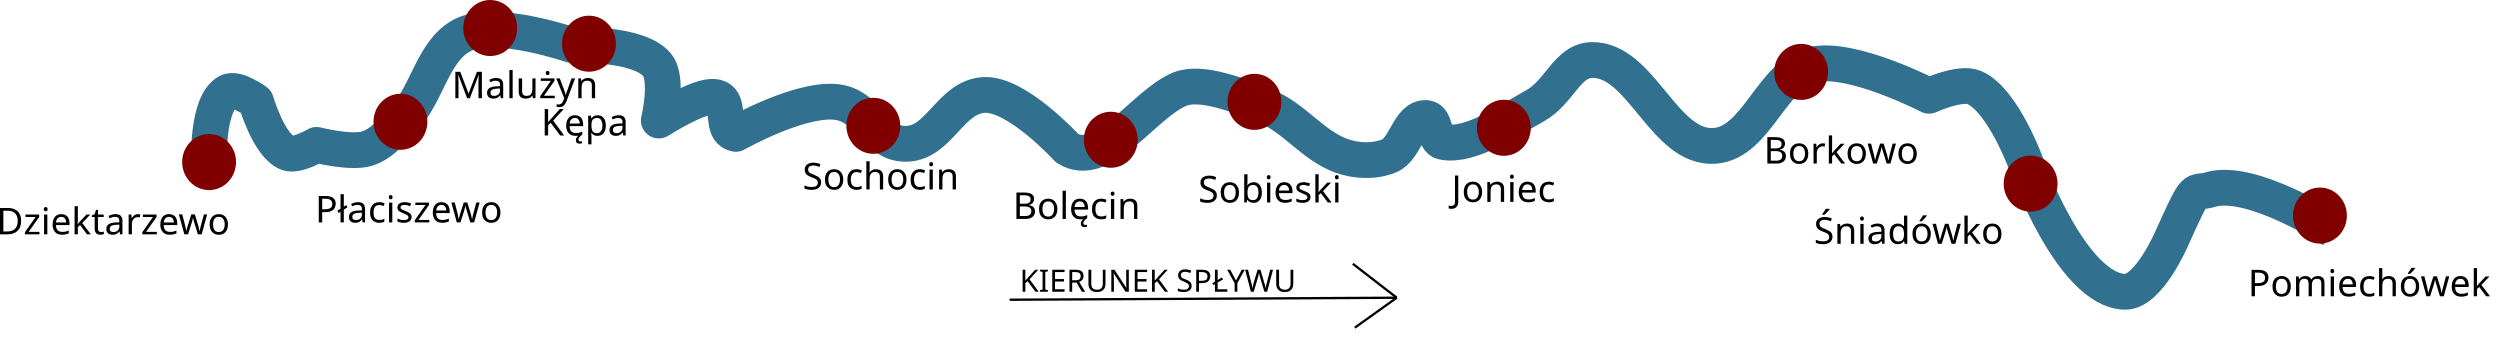
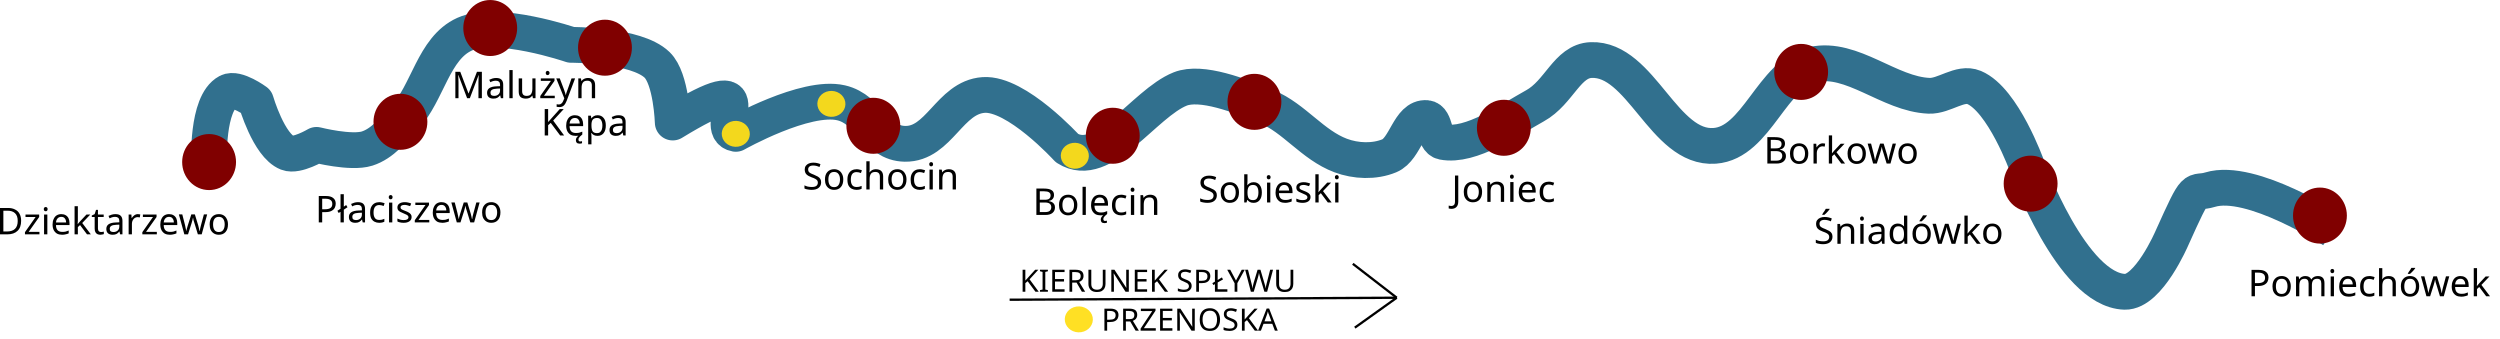
<svg xmlns="http://www.w3.org/2000/svg" width="285.779mm" height="38.711mm" viewBox="0 0 285.779 38.711" version="1.1" id="svg4181">
  <defs id="defs4175">
    </defs>
  <g id="layer1" transform="translate(109.639,-198.6845)">
    <ellipse cy="296.316" cx="186.121" id="ellipse4793" style="opacity:1;fill:#800000;fill-opacity:1;stroke:none;stroke-width:0.871;stroke-miterlimit:4;stroke-dasharray:none;stroke-opacity:1" rx="3.079" ry="3.202" />
    <g id="g5042" transform="translate(0.4561782,0.6842672)">
      <g id="g5045">
-         <path style="fill:none;stroke:#31708e;stroke-width:4.09;stroke-linecap:butt;stroke-linejoin:round;stroke-miterlimit:4;stroke-dasharray:none;stroke-opacity:1" d="m -86.193,216.526 c 0,0 -0.298,-6.721 2.144,-8.026 0.999,-0.534 3.218,1.096 3.218,1.096 0,0 1.454,5.041 3.592,5.886 1.07,0.423 3.326,-0.921 3.326,-0.921 0,0 3.942,1.007 5.785,0.421 1.757,-0.559 3.011,-2.168 4.272,-3.513 2.684,-2.865 3.295,-7.949 6.874,-9.563 3.719,-1.678 12.178,1.222 12.178,1.222 0,0 7.692,-0.312 9.822,2.288 1.344,1.642 0.194,6.363 0.194,6.363 10.919,-6.676 5.87,1.015 8.804,1.523 0,0 7.958,-4.492 12.033,-3.551 3.244,0.749 3.979,4.635 7.308,4.69 3.914,0.065 5.08,-5.309 8.985,-5.584 3.761,-0.265 9.539,6.079 9.539,6.079 4.102,2.614 8.806,-5.119 12.93,-6.762 2.424,-0.966 6.806,0.739 9.926,2.033 3.107,1.289 5.21,4.363 8.417,5.569 1.739,0.654 3.858,0.742 5.574,0.029 1.863,-0.774 2.239,-4.487 4.247,-4.309 1.099,0.097 0.791,2.519 1.874,2.729 3.215,0.626 7.647,-2.545 10.516,-4.126 2.802,-1.544 3.67,-5.13 6.433,-5.235 5.725,-0.217 8.28,10.233 14.114,9.808 4.855,-0.353 6.503,-8.269 11.261,-9.299 4.47,-0.968 13.245,3.577 13.245,3.577 0,0 3.537,-1.628 5.146,-0.953 3.325,1.396 6.045,8.971 6.045,8.971 0,0 5.113,14.206 11.185,14.388 2.72,0.081 5.386,-6.135 5.386,-6.135 2.983,-6.629 2.328,-4.92 4.364,-5.541 4.715,-1.438 14.044,4.636 14.044,4.636" id="path4737" />
+         <path style="fill:none;stroke:#31708e;stroke-width:4.09;stroke-linecap:butt;stroke-linejoin:round;stroke-miterlimit:4;stroke-dasharray:none;stroke-opacity:1" d="m -86.193,216.526 c 0,0 -0.298,-6.721 2.144,-8.026 0.999,-0.534 3.218,1.096 3.218,1.096 0,0 1.454,5.041 3.592,5.886 1.07,0.423 3.326,-0.921 3.326,-0.921 0,0 3.942,1.007 5.785,0.421 1.757,-0.559 3.011,-2.168 4.272,-3.513 2.684,-2.865 3.295,-7.949 6.874,-9.563 3.719,-1.678 12.178,1.222 12.178,1.222 0,0 7.402,-0.045 9.822,2.288 1.639,1.58 1.79,6.591 1.79,6.591 10.919,-6.676 4.273,0.787 7.207,1.295 0,0 7.958,-4.492 12.033,-3.551 3.244,0.749 3.979,4.635 7.308,4.69 3.914,0.065 5.08,-5.309 8.985,-5.584 3.761,-0.265 9.539,6.079 9.539,6.079 4.102,2.614 8.806,-5.119 12.93,-6.762 2.424,-0.966 6.806,0.739 9.926,2.033 3.107,1.289 5.21,4.363 8.417,5.569 1.739,0.654 3.858,0.742 5.574,0.029 1.863,-0.774 2.239,-4.487 4.247,-4.309 1.099,0.097 0.791,2.519 1.874,2.729 3.215,0.626 7.647,-2.545 10.516,-4.126 2.802,-1.544 3.67,-5.13 6.433,-5.235 5.725,-0.217 8.28,10.233 14.114,9.808 4.855,-0.353 6.503,-8.269 11.261,-9.299 4.47,-0.968 8.675,3.393 13.245,3.577 1.743,0.07 3.537,-1.628 5.146,-0.953 3.325,1.396 6.045,8.971 6.045,8.971 0,0 5.113,14.206 11.185,14.388 2.72,0.081 5.386,-6.135 5.386,-6.135 2.983,-6.629 2.328,-4.92 4.364,-5.541 4.715,-1.438 14.044,4.636 14.044,4.636" id="path4737" />
      </g>
      <ellipse ry="3.202" rx="3.079" style="opacity:1;fill:#800000;fill-opacity:1;stroke:none;stroke-width:0.871;stroke-miterlimit:4;stroke-dasharray:none;stroke-opacity:1" id="ellipse4769" cx="122.028" cy="218.994" />
      <ellipse ry="3.202" rx="3.079" style="opacity:1;fill:#800000;fill-opacity:1;stroke:none;stroke-width:0.871;stroke-miterlimit:4;stroke-dasharray:none;stroke-opacity:1" id="ellipse4779" cx="95.797" cy="206.221" />
      <ellipse ry="3.202" rx="3.079" style="opacity:1;fill:#800000;fill-opacity:1;stroke:none;stroke-width:0.871;stroke-miterlimit:4;stroke-dasharray:none;stroke-opacity:1" id="ellipse4781" cx="33.301" cy="209.642" />
      <ellipse cy="212.607" cx="61.812" id="ellipse4783" style="opacity:1;fill:#800000;fill-opacity:1;stroke:none;stroke-width:0.871;stroke-miterlimit:4;stroke-dasharray:none;stroke-opacity:1" rx="3.079" ry="3.202" />
-       <ellipse ry="3.202" rx="3.079" style="opacity:1;fill:#800000;fill-opacity:1;stroke:none;stroke-width:0.871;stroke-miterlimit:4;stroke-dasharray:none;stroke-opacity:1" id="ellipse4785" cx="16.879" cy="213.976" />
+       <ellipse ry="3.202" rx="3.079" style="opacity:1;fill:#800000;fill-opacity:1;stroke:none;stroke-width:0.871;stroke-miterlimit:4;stroke-dasharray:none;stroke-opacity:1" id="ellipse4785" cx="17.107" cy="213.519" />
      <ellipse cy="222.643" cx="155.101" id="ellipse4795" style="opacity:1;fill:#800000;fill-opacity:1;stroke:none;stroke-width:0.871;stroke-miterlimit:4;stroke-dasharray:none;stroke-opacity:1" rx="3.079" ry="3.202" />
      <ellipse ry="3.202" rx="3.079" style="opacity:1;fill:#800000;fill-opacity:1;stroke:none;stroke-width:0.871;stroke-miterlimit:4;stroke-dasharray:none;stroke-opacity:1" id="ellipse4797" cx="-10.264" cy="212.379" />
      <ellipse ry="3.202" rx="3.079" style="opacity:1;fill:#800000;fill-opacity:1;stroke:none;stroke-width:0.871;stroke-miterlimit:4;stroke-dasharray:none;stroke-opacity:1" id="ellipse4799" cx="-86.193" cy="216.526" />
      <ellipse ry="3.202" rx="3.079" style="opacity:1;fill:#800000;fill-opacity:1;stroke:none;stroke-width:0.871;stroke-miterlimit:4;stroke-dasharray:none;stroke-opacity:1" id="ellipse4801" cx="-64.321" cy="211.923" />
      <ellipse ry="3.202" rx="3.079" style="opacity:1;fill:#800000;fill-opacity:1;stroke:none;stroke-width:0.871;stroke-miterlimit:4;stroke-dasharray:none;stroke-opacity:1" id="ellipse4803" cx="-54.057" cy="201.203" />
-       <ellipse ry="3.202" rx="3.079" style="opacity:1;fill:#800000;fill-opacity:1;stroke:none;stroke-width:0.871;stroke-miterlimit:4;stroke-dasharray:none;stroke-opacity:1" id="ellipse4807" cx="-42.766" cy="202.996" />
+       <ellipse ry="3.202" rx="3.079" style="opacity:1;fill:#800000;fill-opacity:1;stroke:none;stroke-width:0.871;stroke-miterlimit:4;stroke-dasharray:none;stroke-opacity:1" id="ellipse4807" cx="-40.941" cy="203.453" />
      <text id="text1519" y="231.87" x="146.876" style="font-style:normal;font-variant:normal;font-weight:normal;font-stretch:normal;font-size:4.233px;line-height:1.25;font-family:sans-serif;-inkscape-font-specification:'sans-serif, Normal';font-variant-ligatures:normal;font-variant-caps:normal;font-variant-numeric:normal;font-feature-settings:normal;text-align:start;letter-spacing:0.005px;word-spacing:0px;writing-mode:lr-tb;text-anchor:start;fill:#000000;fill-opacity:1;stroke:none;stroke-width:0.265" xml:space="preserve">
        <tspan style="stroke-width:0.265" y="231.87" x="146.876" id="tspan1517">Pomiechówek</tspan>
      </text>
      <text id="text1590" y="225.869" x="97.252" style="font-style:normal;font-variant:normal;font-weight:normal;font-stretch:normal;font-size:4.233px;line-height:1.25;font-family:sans-serif;-inkscape-font-specification:'sans-serif, Normal';font-variant-ligatures:normal;font-variant-caps:normal;font-variant-numeric:normal;font-feature-settings:normal;text-align:start;letter-spacing:0.005px;word-spacing:0px;writing-mode:lr-tb;text-anchor:start;fill:#000000;fill-opacity:1;stroke:none;stroke-width:0.265" xml:space="preserve">
        <tspan style="stroke-width:0.265" y="225.869" x="97.252" id="tspan1588">Śniadówko</tspan>
      </text>
      <text id="text1586" y="216.692" x="91.526" style="font-style:normal;font-variant:normal;font-weight:normal;font-stretch:normal;font-size:4.233px;line-height:1.25;font-family:sans-serif;-inkscape-font-specification:'sans-serif, Normal';font-variant-ligatures:normal;font-variant-caps:normal;font-variant-numeric:normal;font-feature-settings:normal;text-align:start;letter-spacing:0.005px;word-spacing:0px;writing-mode:lr-tb;text-anchor:start;fill:#000000;fill-opacity:1;stroke:none;stroke-width:0.265" xml:space="preserve">
        <tspan style="stroke-width:0.265" y="216.692" x="91.526" id="tspan1584">Borkowo</tspan>
      </text>
      <text id="text1605" y="221.082" x="55.836" style="font-style:normal;font-variant:normal;font-weight:normal;font-stretch:normal;font-size:4.233px;line-height:1.25;font-family:sans-serif;-inkscape-font-specification:'sans-serif, Normal';font-variant-ligatures:normal;font-variant-caps:normal;font-variant-numeric:normal;font-feature-settings:normal;text-align:start;letter-spacing:0.005px;word-spacing:0px;writing-mode:lr-tb;text-anchor:start;fill:#000000;fill-opacity:1;stroke:none;stroke-width:0.265" xml:space="preserve">
        <tspan style="stroke-width:0.265" y="221.082" x="55.836" id="tspan1603">Joniec</tspan>
      </text>
      <text id="text1601" y="221.141" x="26.877" style="font-style:normal;font-variant:normal;font-weight:normal;font-stretch:normal;font-size:4.233px;line-height:1.25;font-family:sans-serif;-inkscape-font-specification:'sans-serif, Normal';font-variant-ligatures:normal;font-variant-caps:normal;font-variant-numeric:normal;font-feature-settings:normal;text-align:start;letter-spacing:0.005px;word-spacing:0px;writing-mode:lr-tb;text-anchor:start;fill:#000000;fill-opacity:1;stroke:none;stroke-width:0.265" xml:space="preserve">
        <tspan style="stroke-width:0.265" y="221.141" x="26.877" id="tspan1599">Sobieski</tspan>
      </text>
-       <text id="text1613" y="223.023" x="5.687" style="font-style:normal;font-variant:normal;font-weight:normal;font-stretch:normal;font-size:4.233px;line-height:1.25;font-family:sans-serif;-inkscape-font-specification:'sans-serif, Normal';font-variant-ligatures:normal;font-variant-caps:normal;font-variant-numeric:normal;font-feature-settings:normal;text-align:start;letter-spacing:0.005px;word-spacing:0px;writing-mode:lr-tb;text-anchor:start;fill:#000000;fill-opacity:1;stroke:none;stroke-width:0.265" xml:space="preserve">
-         <tspan style="stroke-width:0.265" y="223.023" x="5.687" id="tspan1611">Bolęcin</tspan>
+       <text id="text1613" y="222.567" x="7.968" style="font-style:normal;font-variant:normal;font-weight:normal;font-stretch:normal;font-size:4.233px;line-height:1.25;font-family:sans-serif;-inkscape-font-specification:'sans-serif, Normal';font-variant-ligatures:normal;font-variant-caps:normal;font-variant-numeric:normal;font-feature-settings:normal;text-align:start;letter-spacing:0.005px;word-spacing:0px;writing-mode:lr-tb;text-anchor:start;fill:#000000;fill-opacity:1;stroke:none;stroke-width:0.265" xml:space="preserve">
+         <tspan style="stroke-width:0.265" y="222.567" x="7.968" id="tspan1611">Bolęcin</tspan>
      </text>
      <text id="text1617" y="219.657" x="-18.357" style="font-style:normal;font-variant:normal;font-weight:normal;font-stretch:normal;font-size:4.233px;line-height:1.25;font-family:sans-serif;-inkscape-font-specification:'sans-serif, Normal';font-variant-ligatures:normal;font-variant-caps:normal;font-variant-numeric:normal;font-feature-settings:normal;text-align:start;letter-spacing:0.005px;word-spacing:0px;writing-mode:lr-tb;text-anchor:start;fill:#000000;fill-opacity:1;stroke:none;stroke-width:0.265" xml:space="preserve">
        <tspan style="stroke-width:0.265" y="219.657" x="-18.357" id="tspan1615">Sochocin</tspan>
      </text>
      <text id="text1625" y="213.487" x="-48.236" style="font-style:normal;font-variant:normal;font-weight:normal;font-stretch:normal;font-size:4.233px;line-height:1.25;font-family:sans-serif;-inkscape-font-specification:'sans-serif, Normal';font-variant-ligatures:normal;font-variant-caps:normal;font-variant-numeric:normal;font-feature-settings:normal;text-align:start;letter-spacing:0.005px;word-spacing:0px;writing-mode:lr-tb;text-anchor:start;fill:#000000;fill-opacity:1;stroke:none;stroke-width:0.265" xml:space="preserve">
        <tspan style="stroke-width:0.265" y="213.487" x="-48.236" id="tspan1623">Kępa</tspan>
      </text>
      <text id="text1647" y="209.228" x="-58.449" style="font-style:normal;font-variant:normal;font-weight:normal;font-stretch:normal;font-size:4.233px;line-height:1.25;font-family:sans-serif;-inkscape-font-specification:'sans-serif, Normal';font-variant-ligatures:normal;font-variant-caps:normal;font-variant-numeric:normal;font-feature-settings:normal;text-align:start;letter-spacing:0.005px;word-spacing:0px;writing-mode:lr-tb;text-anchor:start;fill:#000000;fill-opacity:1;stroke:none;stroke-width:0.265" xml:space="preserve">
        <tspan style="stroke-width:0.265" y="209.228" x="-58.449" id="tspan1645">Malużyn</tspan>
      </text>
      <text id="text1659" y="223.422" x="-74.064" style="font-style:normal;font-variant:normal;font-weight:normal;font-stretch:normal;font-size:4.233px;line-height:1.25;font-family:sans-serif;-inkscape-font-specification:'sans-serif, Normal';font-variant-ligatures:normal;font-variant-caps:normal;font-variant-numeric:normal;font-feature-settings:normal;text-align:start;letter-spacing:0.005px;word-spacing:0px;writing-mode:lr-tb;text-anchor:start;fill:#000000;fill-opacity:1;stroke:none;stroke-width:0.265" xml:space="preserve">
        <tspan style="stroke-width:0.265" y="223.422" x="-74.064" id="tspan1657">Płaciszewo</tspan>
      </text>
      <text id="text1675" y="224.791" x="-110.509" style="font-style:normal;font-variant:normal;font-weight:normal;font-stretch:normal;font-size:4.233px;line-height:1.25;font-family:sans-serif;-inkscape-font-specification:'sans-serif, Normal';font-variant-ligatures:normal;font-variant-caps:normal;font-variant-numeric:normal;font-feature-settings:normal;text-align:start;letter-spacing:0.005px;word-spacing:0px;writing-mode:lr-tb;text-anchor:start;fill:#000000;fill-opacity:1;stroke:none;stroke-width:0.265" xml:space="preserve">
        <tspan style="stroke-width:0.265" y="224.791" x="-110.509" id="tspan1673">Dziektarzewo</tspan>
      </text>
      <path style="fill:none;stroke:#000000;stroke-width:0.265px;stroke-linecap:butt;stroke-linejoin:miter;stroke-opacity:1" d="m 6.002,247.316 c 14.75,-0.076 29.5,-0.152 44.249,-0.228" id="path5055" transform="translate(-0.6842672,-15.05388)" />
      <path style="fill:none;stroke:#000000;stroke-width:0.265px;stroke-linecap:butt;stroke-linejoin:miter;stroke-opacity:1" d="m 50.251,247.088 c -1.596,1.14 -3.193,2.281 -4.79,3.421" id="path5063" transform="translate(-0.6842672,-15.05388)" />
      <path style="fill:none;stroke:#000000;stroke-width:0.265px;stroke-linecap:butt;stroke-linejoin:miter;stroke-opacity:1" d="m 50.251,247.088 c -1.673,-1.292 -3.345,-2.585 -5.018,-3.878" id="path5067" transform="translate(-0.6842672,-15.05388)" />
      <text xml:space="preserve" style="font-style:normal;font-variant:normal;font-weight:normal;font-stretch:normal;font-size:4.233px;line-height:1.25;font-family:sans-serif;-inkscape-font-specification:'sans-serif, Normal';font-variant-ligatures:normal;font-variant-caps:normal;font-variant-numeric:normal;font-feature-settings:normal;text-align:start;letter-spacing:0.005px;word-spacing:0px;writing-mode:lr-tb;text-anchor:start;fill:#000000;fill-opacity:1;stroke:none;stroke-width:0.265" x="6.002" y="247.316" id="text5073">
        <tspan id="tspan5071" x="6.002" y="251.178" style="stroke-width:0.265" />
      </text>
      <text xml:space="preserve" style="font-style:normal;font-variant:normal;font-weight:normal;font-stretch:normal;font-size:3.528px;line-height:0;font-family:sans-serif;-inkscape-font-specification:'sans-serif, Normal';font-variant-ligatures:normal;font-variant-caps:normal;font-variant-numeric:normal;font-feature-settings:normal;text-align:start;letter-spacing:0.005px;word-spacing:0px;writing-mode:lr-tb;text-anchor:start;fill:#000000;fill-opacity:1;stroke:none;stroke-width:0.265" x="6.458" y="231.35" id="text5077">
        <tspan id="tspan5075" x="6.458" y="231.35" style="line-height:0;stroke-width:0.265">KIERUNEK SPŁYWU</tspan>
      </text>
+       <ellipse cy="26.45" cx="215.363" id="ellipse923" style="opacity:1;fill:#ffde17;fill-opacity:0.941;stroke:none;stroke-width:0.428;stroke-miterlimit:4;stroke-dasharray:none;stroke-opacity:1" rx="1.488" ry="1.601" transform="matrix(0.1807019,0.9835379,-0.98857,0.1507629,0,0)" />
+       <ellipse transform="matrix(0.1807019,0.9835379,-0.98857,0.1507629,0,0)" ry="1.601" rx="1.488" style="opacity:1;fill:#ffde17;fill-opacity:0.941;stroke:none;stroke-width:0.428;stroke-miterlimit:4;stroke-dasharray:none;stroke-opacity:1" id="ellipse4632" cx="205.3" cy="52.759" />
+       <ellipse transform="matrix(0.1807019,0.9835379,-0.98857,0.1507629,0,0)" ry="1.601" rx="1.488" style="opacity:1;fill:#ffde17;fill-opacity:0.941;stroke:none;stroke-width:0.428;stroke-miterlimit:4;stroke-dasharray:none;stroke-opacity:1" id="ellipse4634" cx="207.04" cy="64.132" />
+       <ellipse transform="matrix(0.1807019,0.9835379,-0.98857,0.1507629,0,0)" ry="1.601" rx="1.488" style="opacity:1;fill:#ffde17;fill-opacity:0.941;stroke:none;stroke-width:0.428;stroke-miterlimit:4;stroke-dasharray:none;stroke-opacity:1" id="ellipse4636" cx="233.93" cy="29.382" />
+       <text xml:space="preserve" style="font-style:normal;font-variant:normal;font-weight:normal;font-stretch:normal;font-size:3.528px;line-height:1.25;font-family:sans-serif;-inkscape-font-specification:'sans-serif, Normal';font-variant-ligatures:normal;font-variant-caps:normal;font-variant-numeric:normal;font-feature-settings:normal;text-align:start;letter-spacing:0.005px;word-spacing:0px;writing-mode:lr-tb;text-anchor:start;fill:#000000;fill-opacity:1;stroke:none;stroke-width:0.265" x="15.81" y="235.799" id="text4640">
+         <tspan id="tspan4638" x="15.81" y="235.799" style="stroke-width:0.265">PRZENOSKA</tspan>
+       </text>
    </g>
  </g>
</svg>
